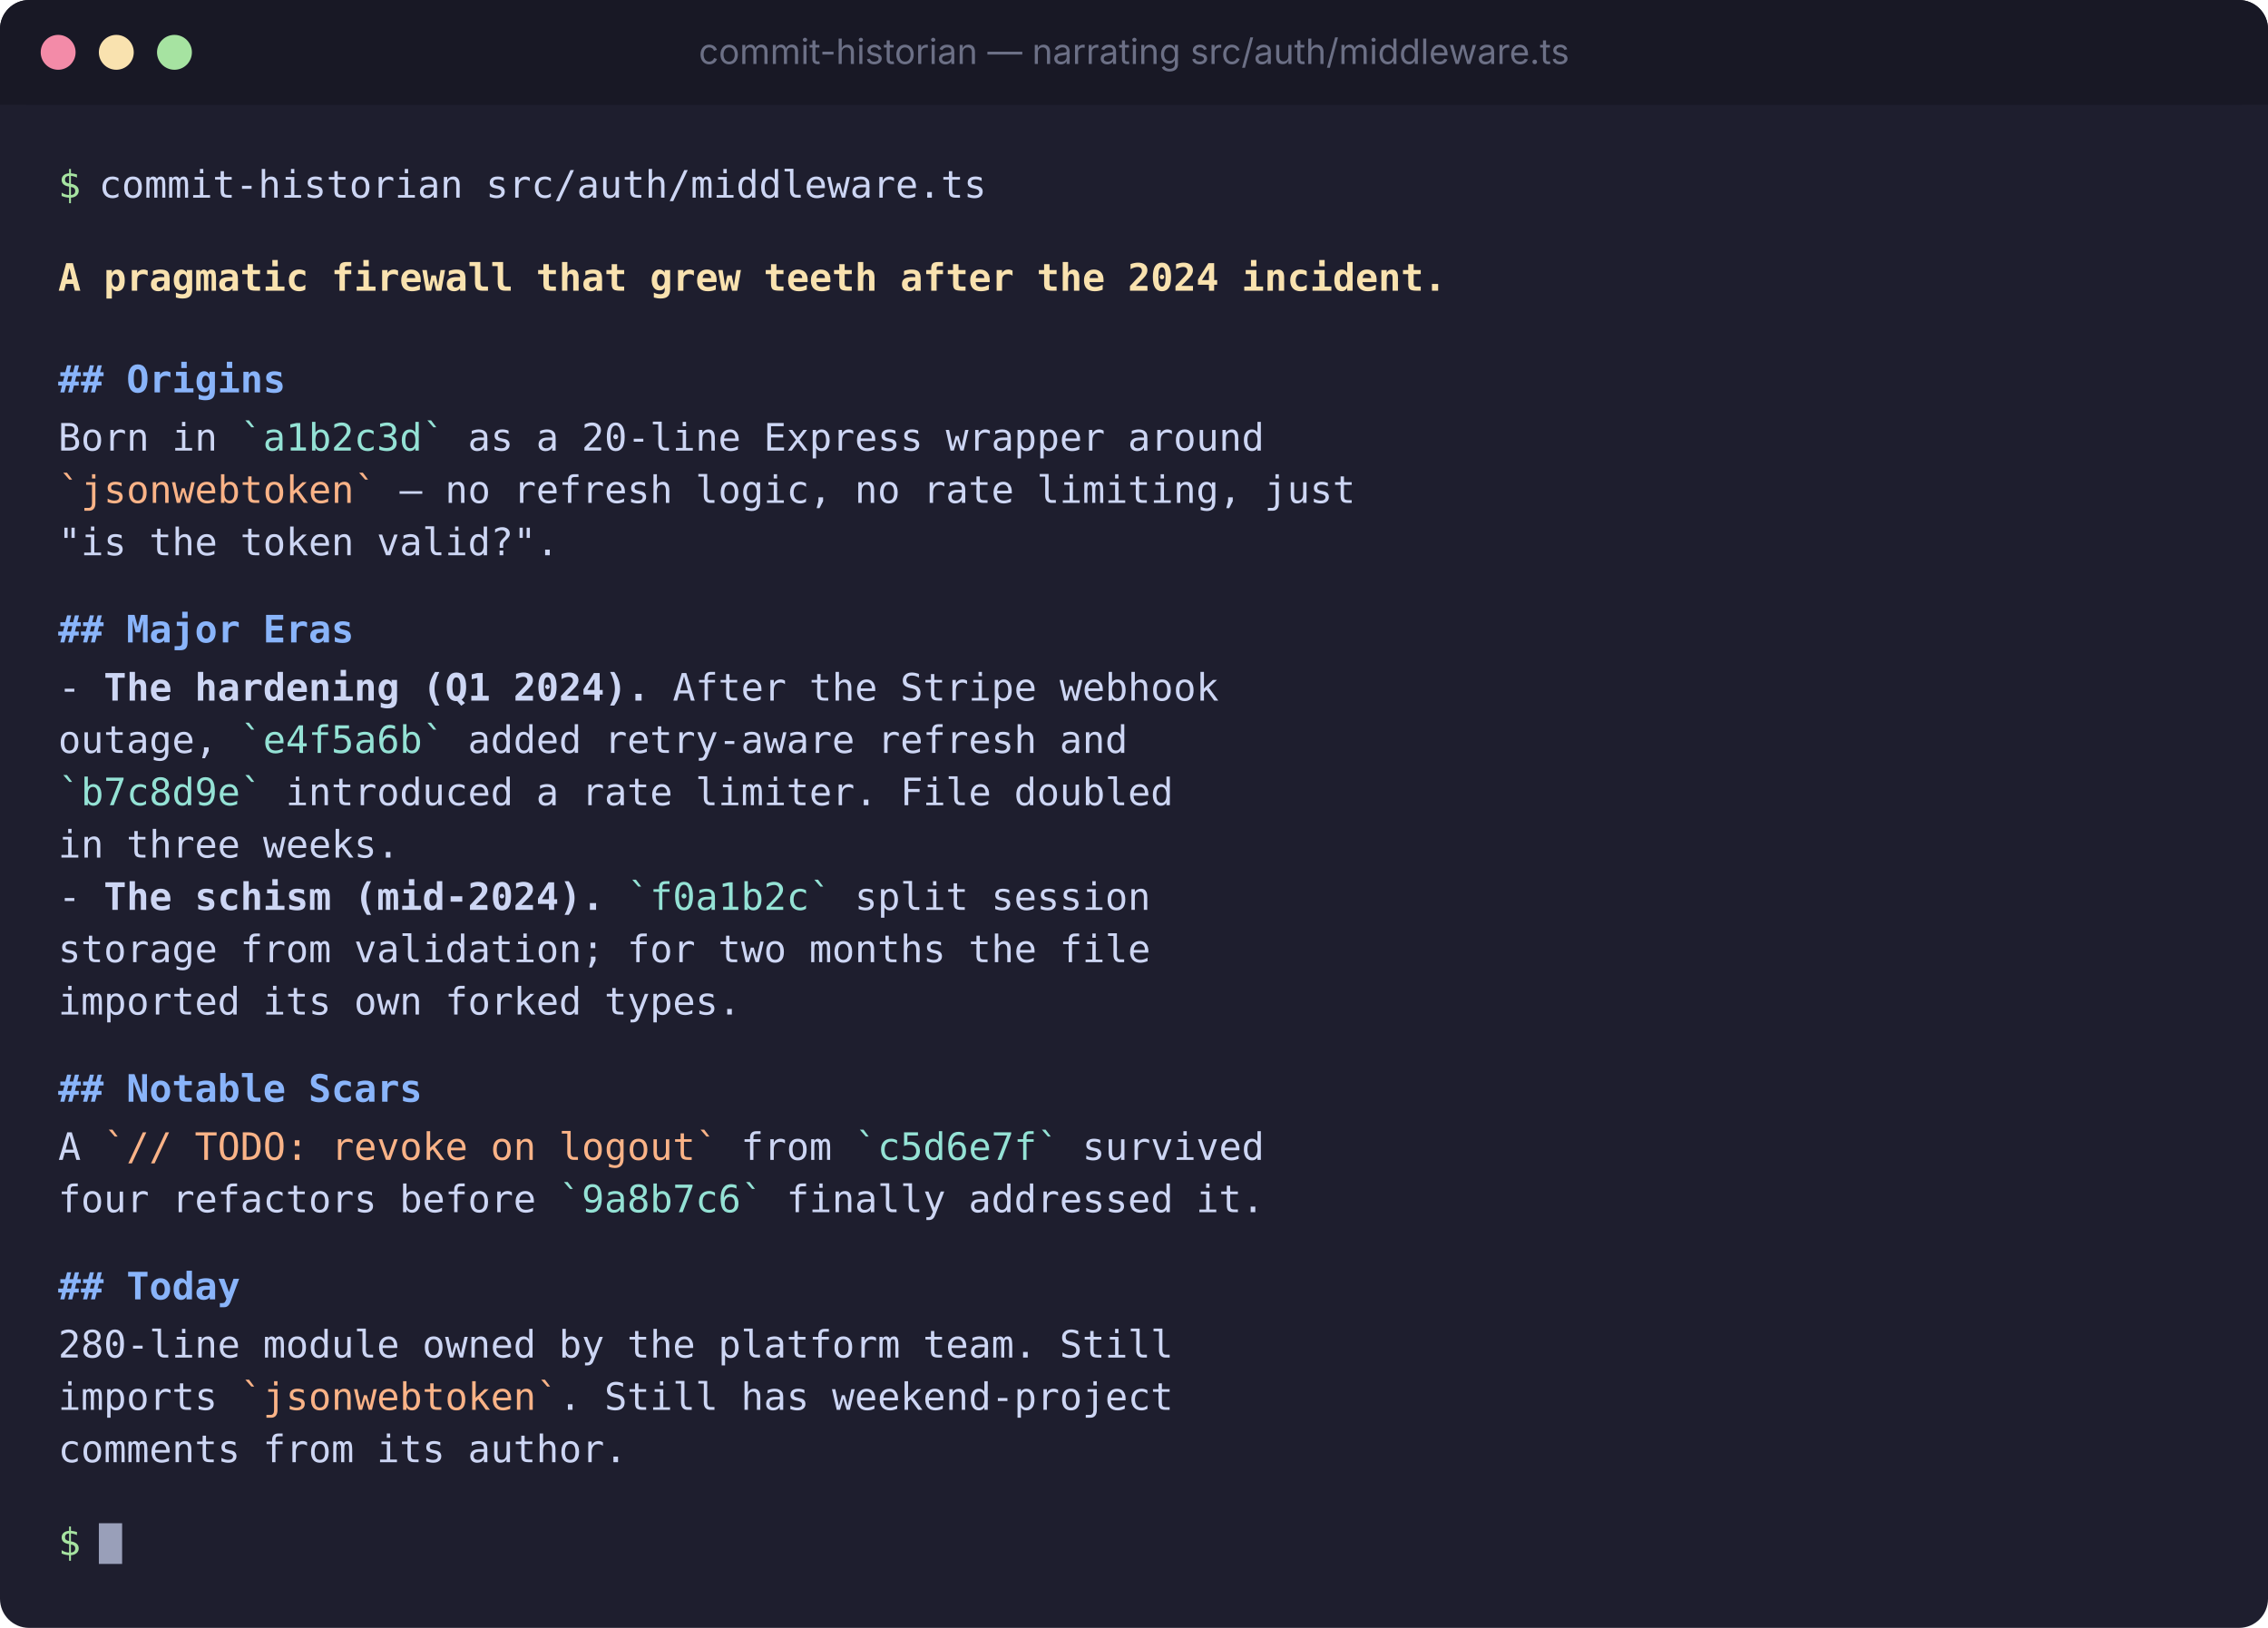
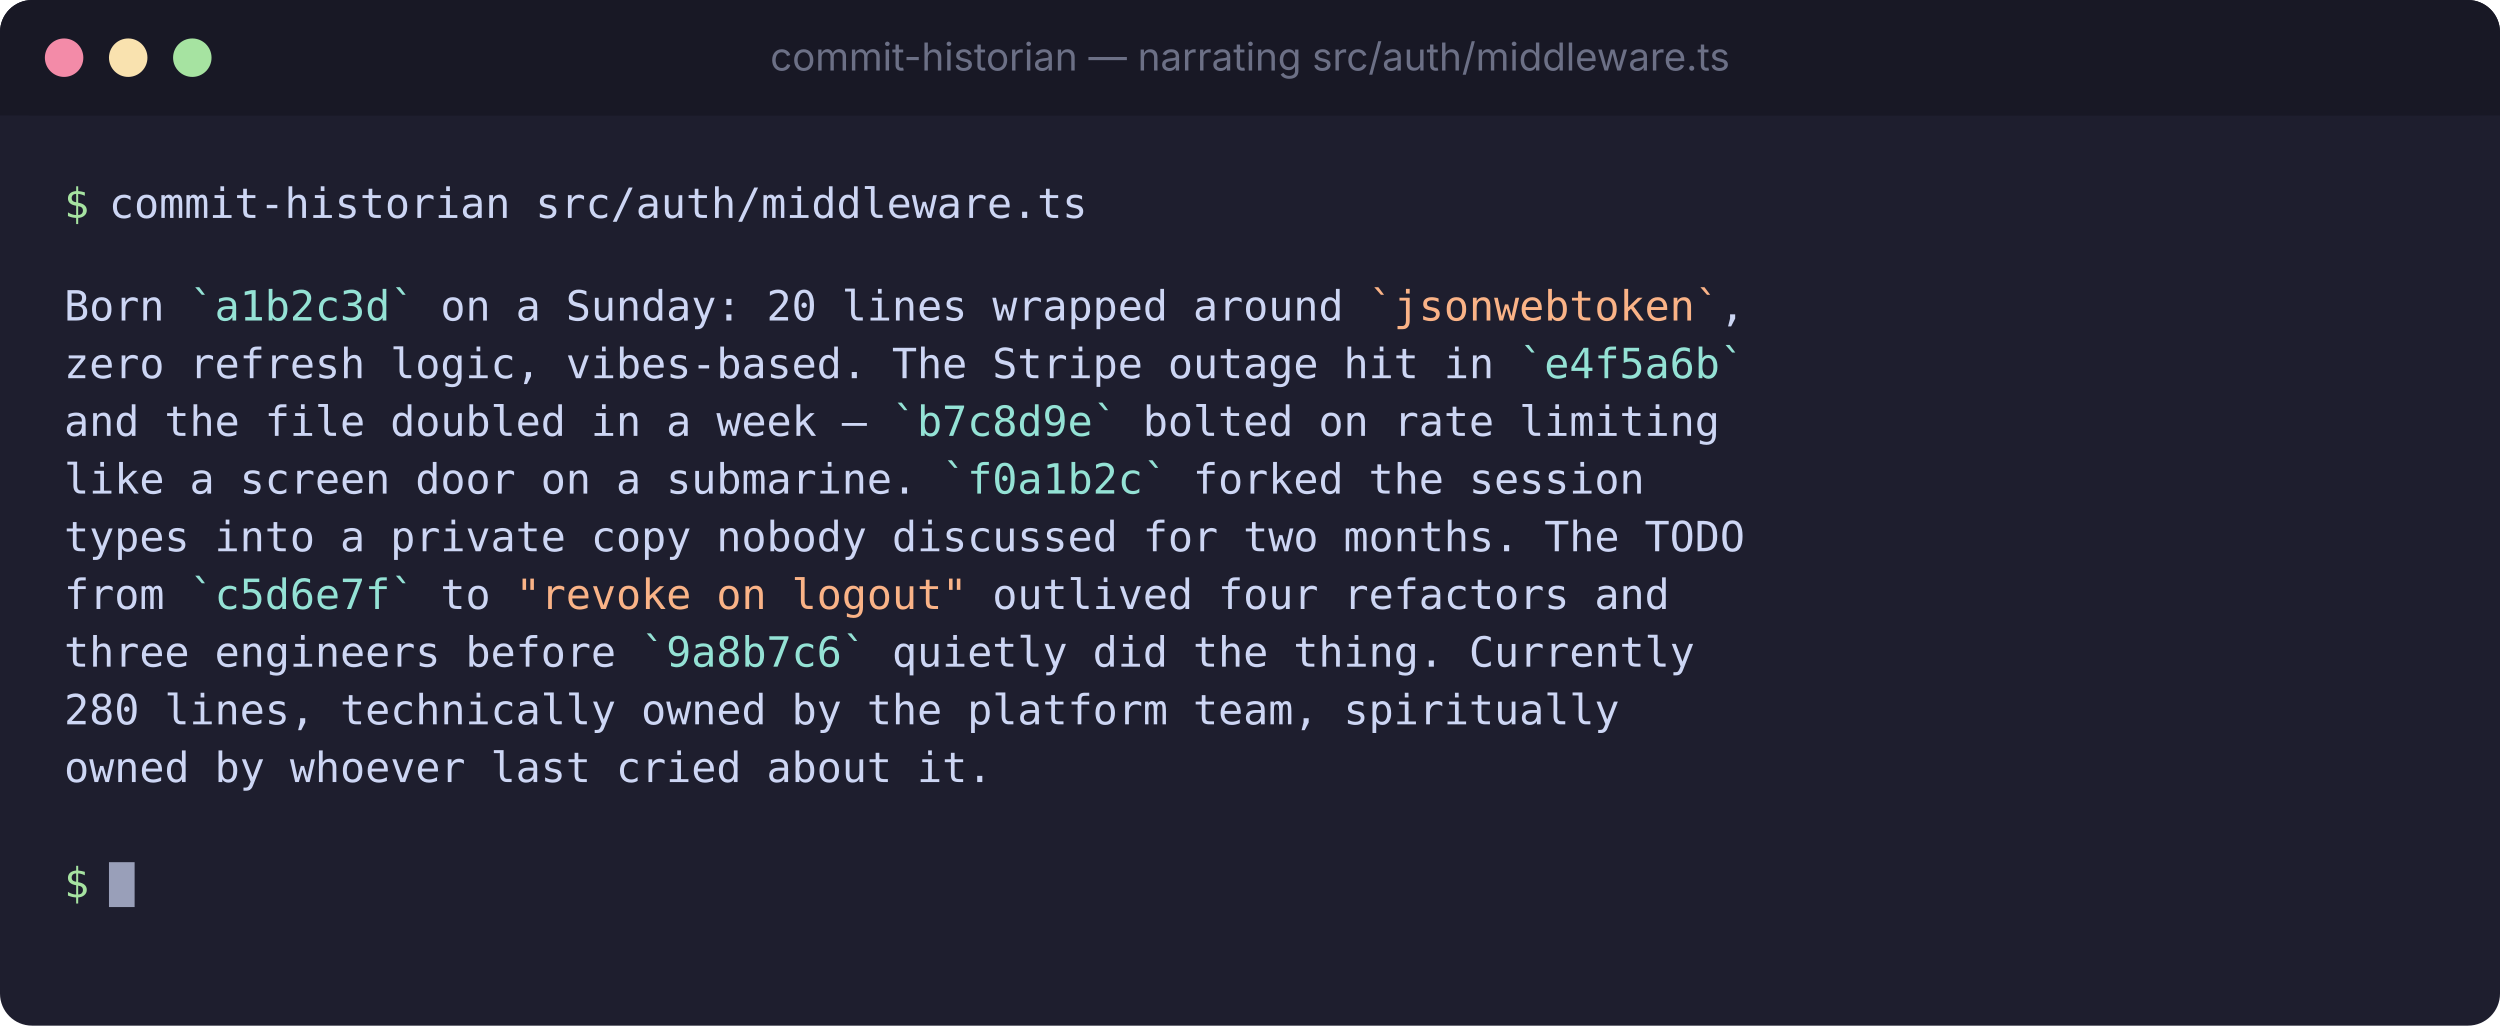
- <svg xmlns="http://www.w3.org/2000/svg" viewBox="0 0 780 560" width="780" height="560" role="img" aria-label="commit-historian example output">
-   <rect width="780" height="560" rx="10" fill="#1e1e2e" />
+ <svg xmlns="http://www.w3.org/2000/svg" viewBox="0 0 780 320" width="780" height="320" role="img" aria-label="commit-historian example output">
+   <rect width="780" height="320" rx="10" fill="#1e1e2e" />
  <rect width="780" height="36" rx="10" fill="#181825" />
  <rect y="26" width="780" height="10" fill="#181825" />
  <circle cx="20" cy="18" r="6" fill="#f38ba8" />
  <circle cx="40" cy="18" r="6" fill="#f9e2af" />
  <circle cx="60" cy="18" r="6" fill="#a6e3a1" />
  <text x="390" y="22" text-anchor="middle" fill="#6c7086" font-family="ui-sans-serif, -apple-system, system-ui, sans-serif" font-size="12">commit-historian — narrating src/auth/middleware.ts</text>
  <g font-family="ui-monospace, SFMono-Regular, Menlo, Consolas, monospace" font-size="13">
    <text x="20" y="68" fill="#a6e3a1">$</text>
    <text x="34" y="68" fill="#cdd6f4">commit-historian src/auth/middleware.ts</text>
-     <text x="20" y="100" fill="#f9e2af" font-weight="bold">A pragmatic firewall that grew teeth after the 2024 incident.</text>
-     <text x="20" y="135" fill="#89b4fa" font-weight="bold">## Origins</text>
-     <text x="20" y="155" fill="#cdd6f4">Born in <tspan fill="#94e2d5">`a1b2c3d`</tspan> as a 20-line Express wrapper around</text>
-     <text x="20" y="173" fill="#cdd6f4">
-       <tspan fill="#fab387">`jsonwebtoken`</tspan> — no refresh logic, no rate limiting, just</text>
-     <text x="20" y="191" fill="#cdd6f4">"is the token valid?".</text>
-     <text x="20" y="221" fill="#89b4fa" font-weight="bold">## Major Eras</text>
-     <text x="20" y="241" fill="#cdd6f4">- <tspan font-weight="bold">The hardening (Q1 2024).</tspan> After the Stripe webhook</text>
-     <text x="20" y="259" fill="#cdd6f4">  outage, <tspan fill="#94e2d5">`e4f5a6b`</tspan> added retry-aware refresh and</text>
-     <text x="20" y="277" fill="#cdd6f4">
-       <tspan fill="#94e2d5">`b7c8d9e`</tspan> introduced a rate limiter. File doubled</text>
-     <text x="20" y="295" fill="#cdd6f4">  in three weeks.</text>
-     <text x="20" y="313" fill="#cdd6f4">- <tspan font-weight="bold">The schism (mid-2024).</tspan>
-       <tspan fill="#94e2d5">`f0a1b2c`</tspan> split session</text>
-     <text x="20" y="331" fill="#cdd6f4">  storage from validation; for two months the file</text>
-     <text x="20" y="349" fill="#cdd6f4">  imported its own forked types.</text>
-     <text x="20" y="379" fill="#89b4fa" font-weight="bold">## Notable Scars</text>
-     <text x="20" y="399" fill="#cdd6f4">A <tspan fill="#fab387">`// TODO: revoke on logout`</tspan> from <tspan fill="#94e2d5">`c5d6e7f`</tspan> survived</text>
-     <text x="20" y="417" fill="#cdd6f4">four refactors before <tspan fill="#94e2d5">`9a8b7c6`</tspan> finally addressed it.</text>
-     <text x="20" y="447" fill="#89b4fa" font-weight="bold">## Today</text>
-     <text x="20" y="467" fill="#cdd6f4">280-line module owned by the platform team. Still</text>
-     <text x="20" y="485" fill="#cdd6f4">imports <tspan fill="#fab387">`jsonwebtoken`</tspan>. Still has weekend-project</text>
-     <text x="20" y="503" fill="#cdd6f4">comments from its author.</text>
-     <text x="20" y="535" fill="#a6e3a1">$</text>
-     <rect x="34" y="524" width="8" height="14" fill="#cdd6f4" opacity="0.7" />
+     <text x="20" y="100" fill="#cdd6f4">Born <tspan fill="#94e2d5">`a1b2c3d`</tspan> on a Sunday: 20 lines wrapped around <tspan fill="#fab387">`jsonwebtoken`</tspan>,</text>
+     <text x="20" y="118" fill="#cdd6f4">zero refresh logic, vibes-based. The Stripe outage hit in <tspan fill="#94e2d5">`e4f5a6b`</tspan>
+     </text>
+     <text x="20" y="136" fill="#cdd6f4">and the file doubled in a week — <tspan fill="#94e2d5">`b7c8d9e`</tspan> bolted on rate limiting</text>
+     <text x="20" y="154" fill="#cdd6f4">like a screen door on a submarine. <tspan fill="#94e2d5">`f0a1b2c`</tspan> forked the session</text>
+     <text x="20" y="172" fill="#cdd6f4">types into a private copy nobody discussed for two months. The TODO</text>
+     <text x="20" y="190" fill="#cdd6f4">from <tspan fill="#94e2d5">`c5d6e7f`</tspan> to <tspan fill="#fab387">"revoke on logout"</tspan> outlived four refactors and</text>
+     <text x="20" y="208" fill="#cdd6f4">three engineers before <tspan fill="#94e2d5">`9a8b7c6`</tspan> quietly did the thing. Currently</text>
+     <text x="20" y="226" fill="#cdd6f4">280 lines, technically owned by the platform team, spiritually</text>
+     <text x="20" y="244" fill="#cdd6f4">owned by whoever last cried about it.</text>
+     <text x="20" y="280" fill="#a6e3a1">$</text>
+     <rect x="34" y="269" width="8" height="14" fill="#cdd6f4" opacity="0.7" />
  </g>
</svg>
